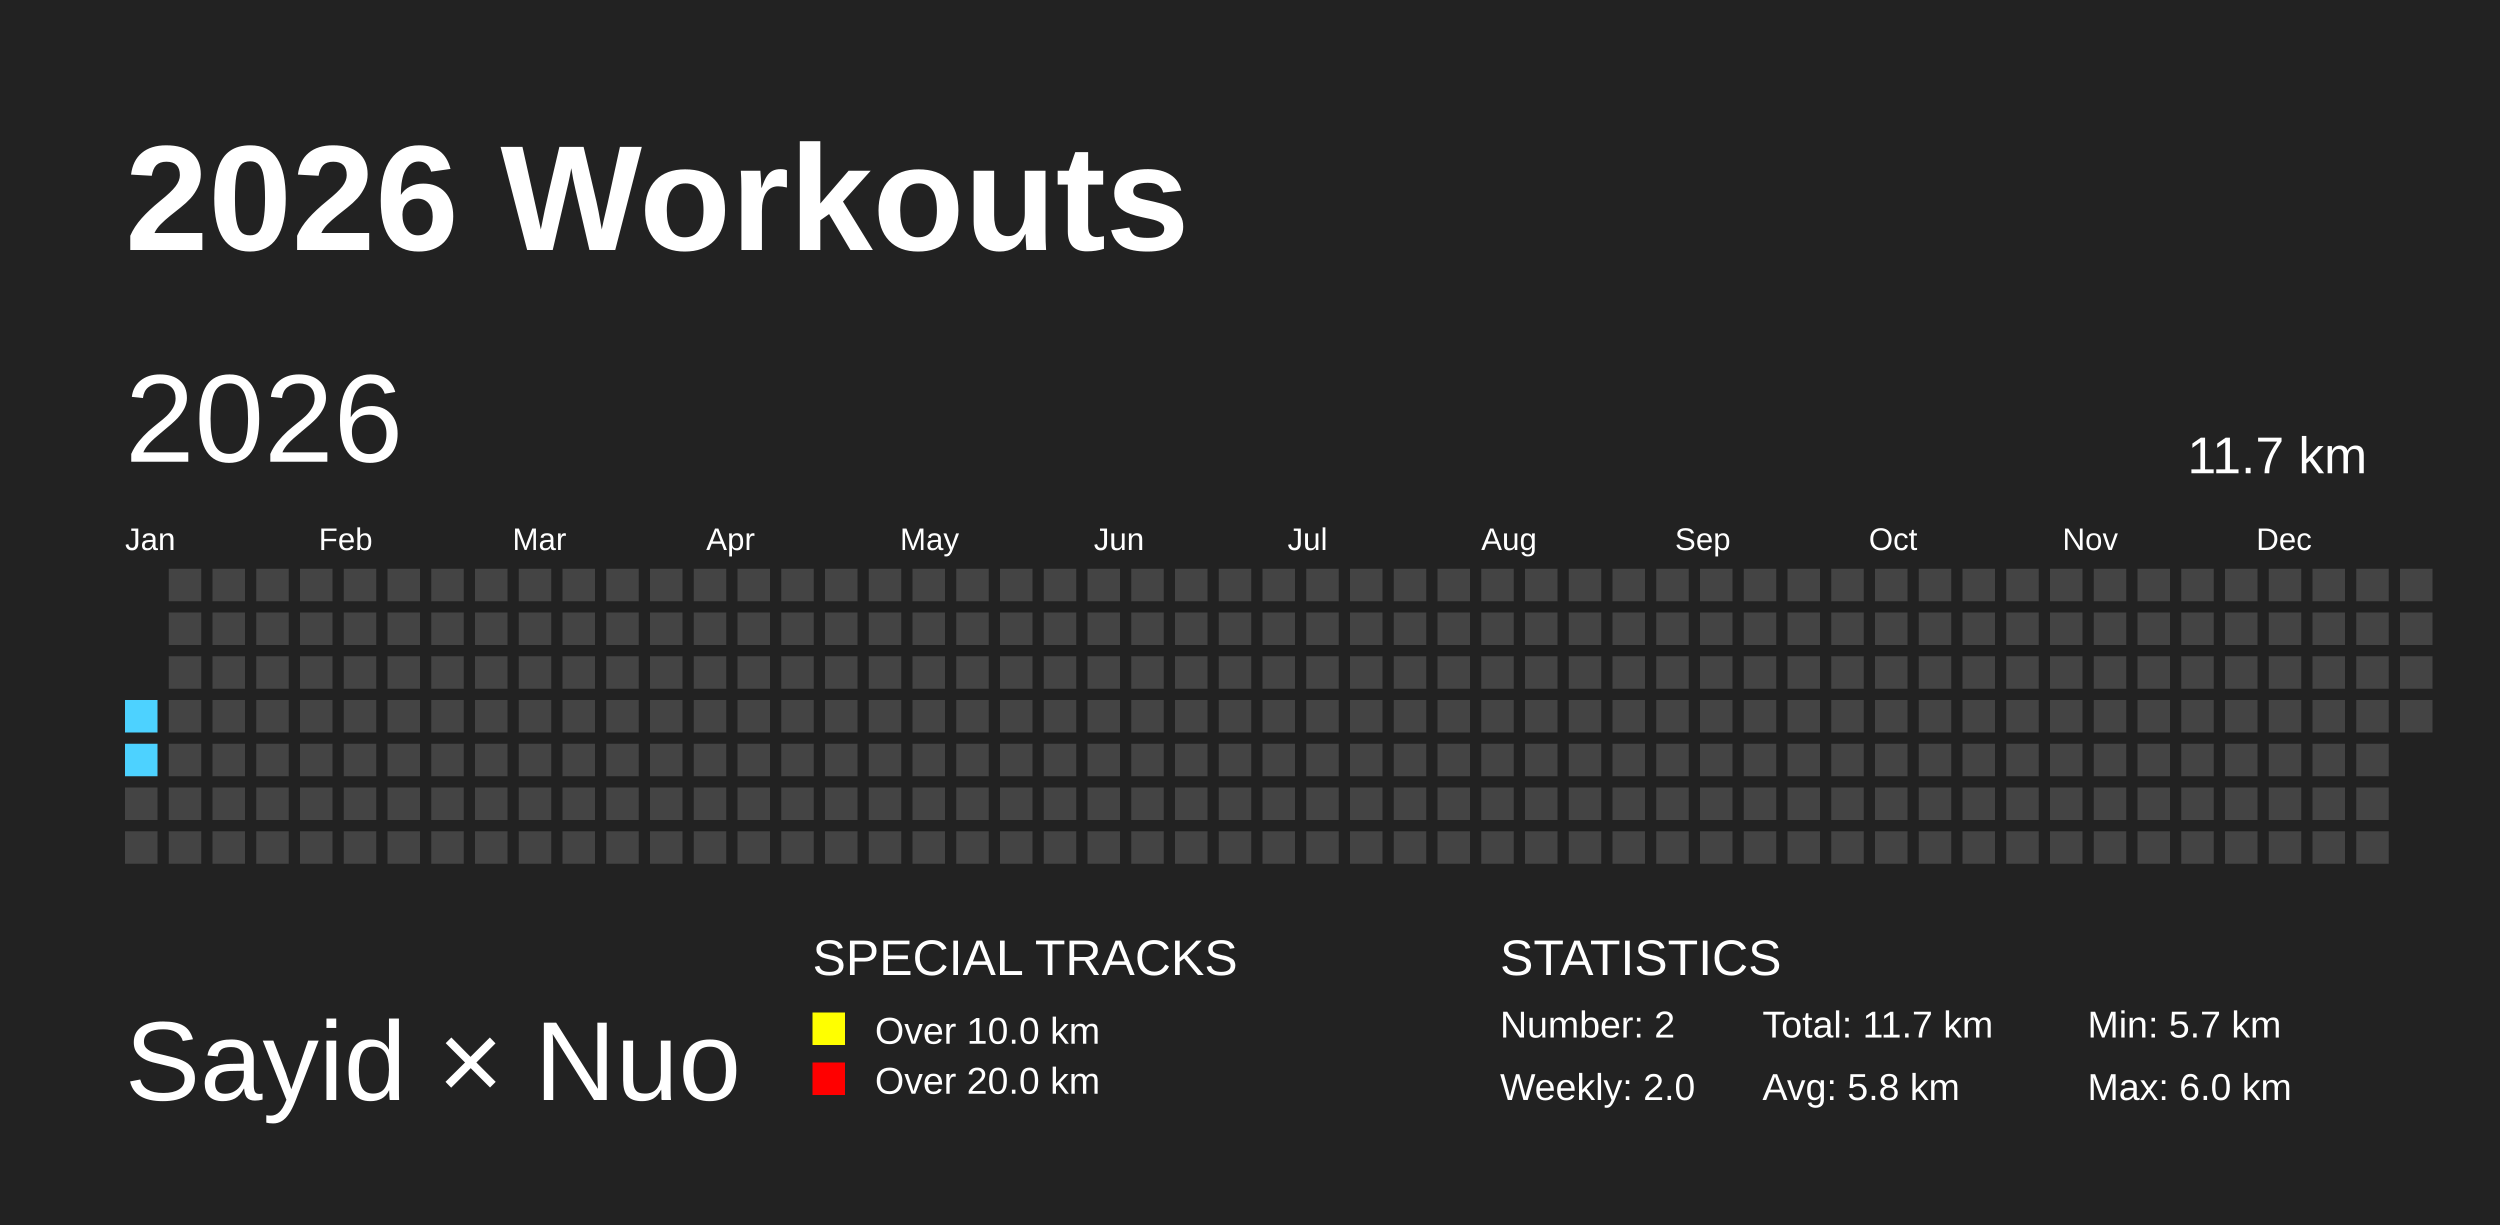
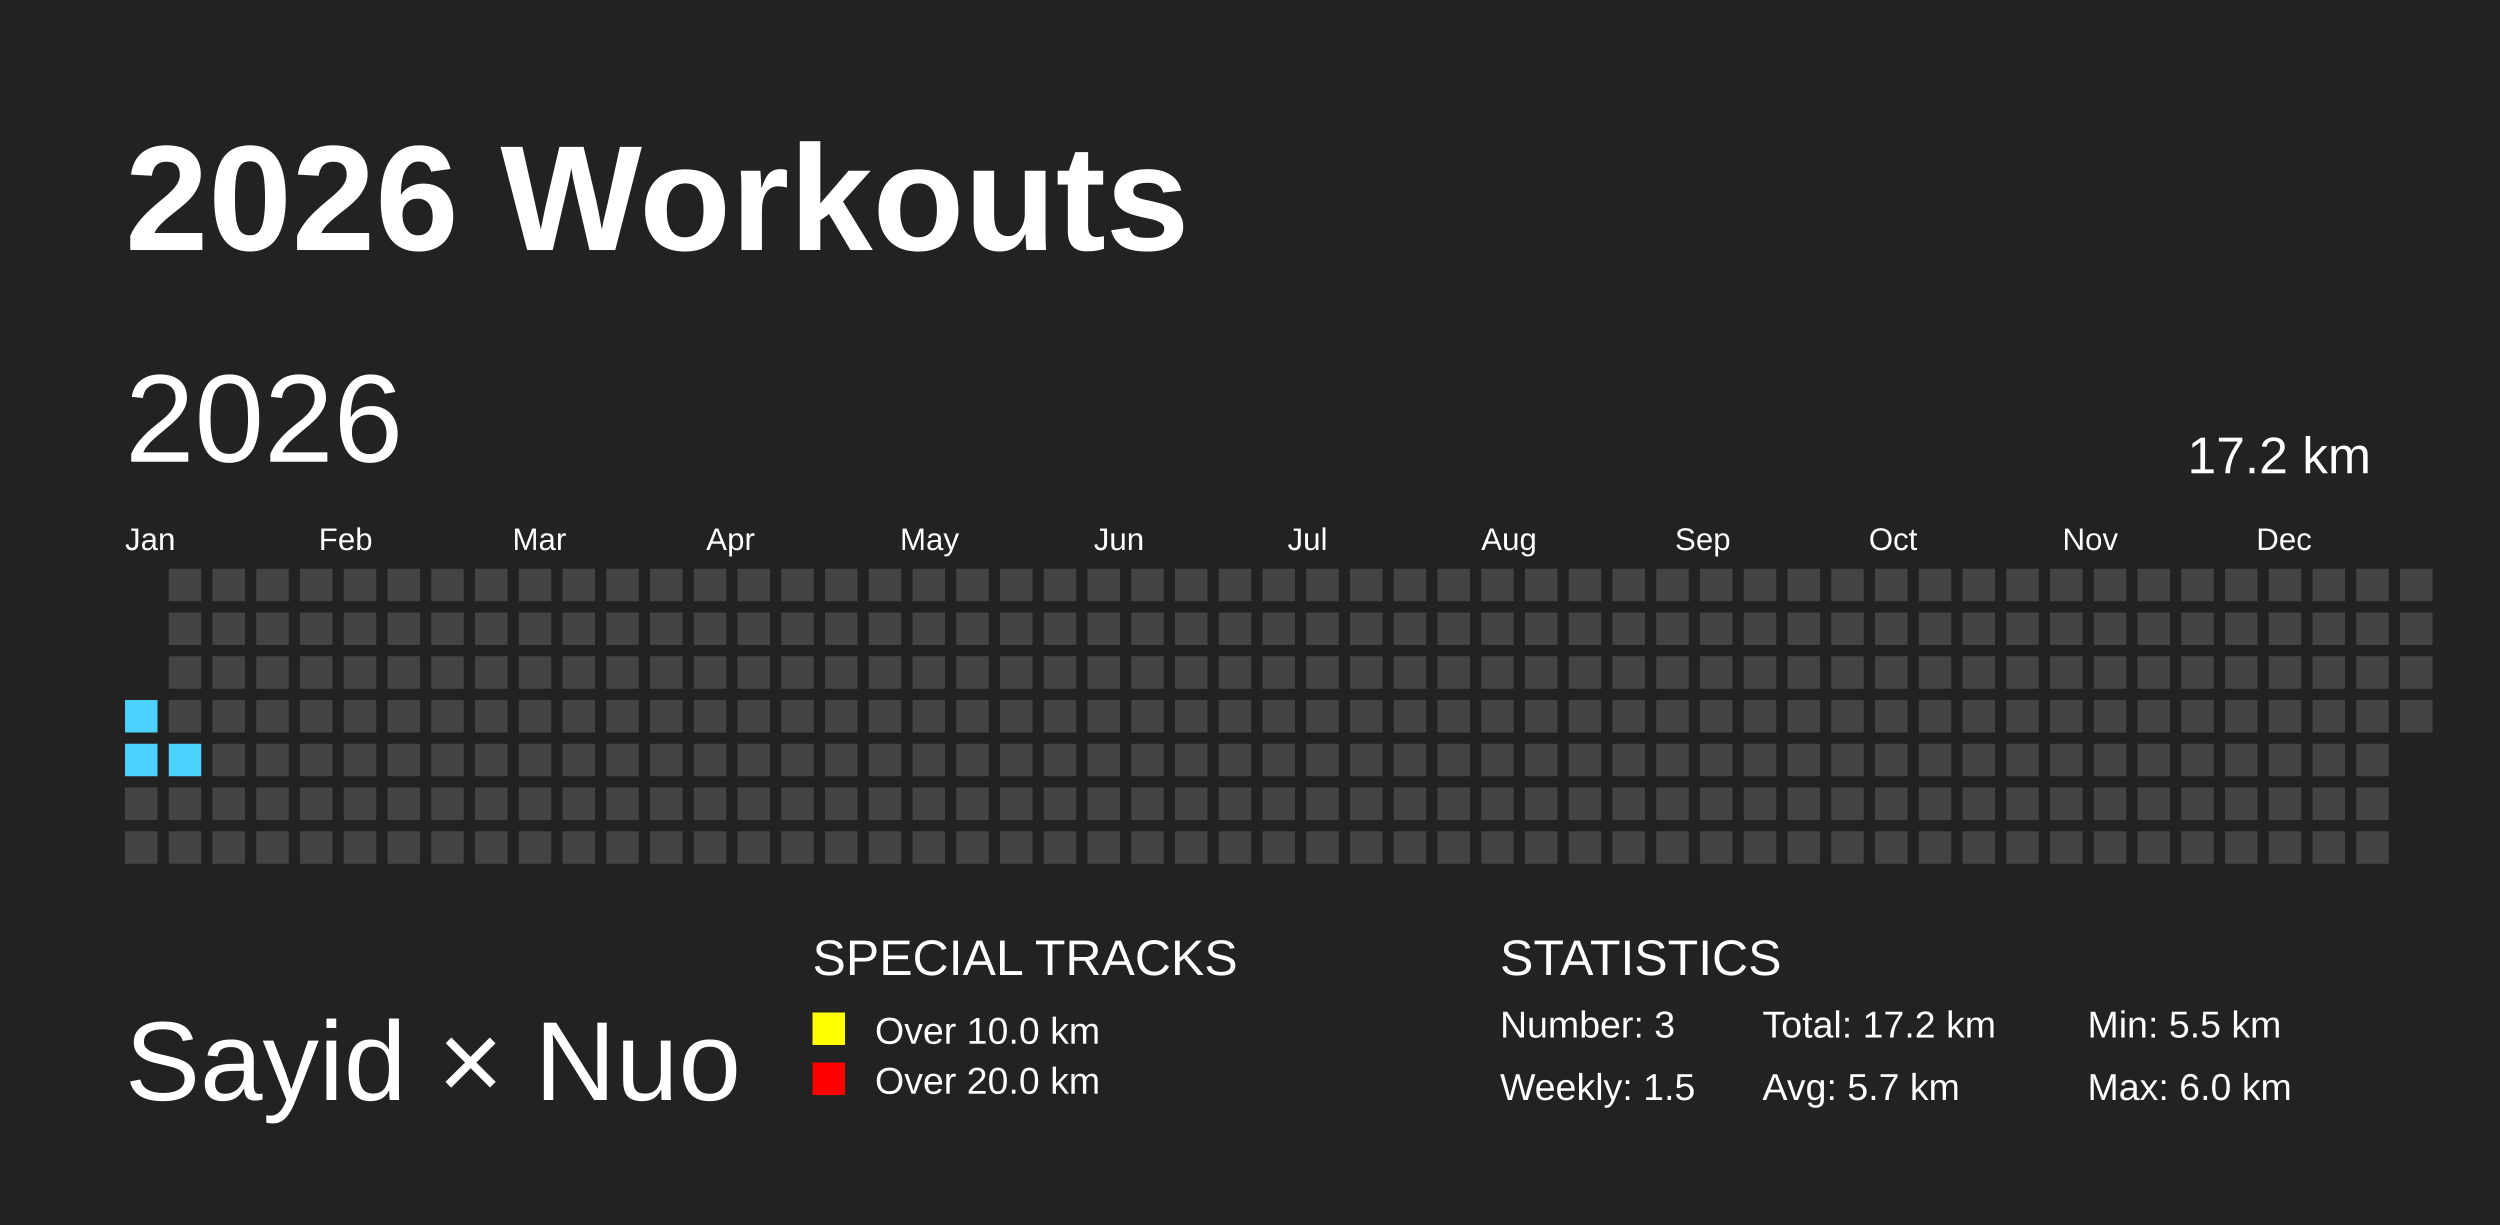
<svg xmlns="http://www.w3.org/2000/svg" baseProfile="full" height="98mm" version="1.1" viewBox="0,0,200,98" width="200mm">
  <defs />
  <rect fill="#222222" height="98" width="200" x="0" y="0" />
  <text fill="#FFFFFF" style="font-size:12px; font-family:Arial; font-weight:bold;" x="10" y="20">2026 Workouts</text>
  <text fill="#FFFFFF" style="font-size:9px; font-family:Arial" x="10" y="88">Sayid × Nuo</text>
  <text fill="#FFFFFF" style="font-size:4px; font-family:Arial" x="65" y="78">SPECIAL TRACKS</text>
  <rect fill="yellow" height="2.6" width="2.6" x="65" y="81" />
  <text fill="#FFFFFF" style="font-size:3px; font-family:Arial" x="70" y="83.5">Over 10.0 km</text>
  <rect fill="red" height="2.6" width="2.6" x="65" y="85" />
  <text fill="#FFFFFF" style="font-size:3px; font-family:Arial" x="70" y="87.5">Over 20.0 km</text>
  <text fill="#FFFFFF" style="font-size:4px; font-family:Arial" x="120" y="78">STATISTICS</text>
-   <text fill="#FFFFFF" style="font-size:3px; font-family:Arial" x="120" y="83">Number: 2</text>
-   <text fill="#FFFFFF" style="font-size:3px; font-family:Arial" x="120" y="88">Weekly: 2.0</text>
-   <text fill="#FFFFFF" style="font-size:3px; font-family:Arial" x="141" y="83">Total: 11.7 km</text>
-   <text fill="#FFFFFF" style="font-size:3px; font-family:Arial" x="141" y="88">Avg: 5.8 km</text>
-   <text fill="#FFFFFF" style="font-size:3px; font-family:Arial" x="167" y="83">Min: 5.7 km</text>
+   <text fill="#FFFFFF" style="font-size:3px; font-family:Arial" x="120" y="83">Number: 3</text>
+   <text fill="#FFFFFF" style="font-size:3px; font-family:Arial" x="120" y="88">Weekly: 1.5</text>
+   <text fill="#FFFFFF" style="font-size:3px; font-family:Arial" x="141" y="83">Total: 17.2 km</text>
+   <text fill="#FFFFFF" style="font-size:3px; font-family:Arial" x="141" y="88">Avg: 5.7 km</text>
+   <text fill="#FFFFFF" style="font-size:3px; font-family:Arial" x="167" y="83">Min: 5.5 km</text>
  <text fill="#FFFFFF" style="font-size:3px; font-family:Arial" x="167" y="88">Max: 6.0 km</text>
  <text dominant-baseline="hanging" fill="#FFFFFF" style="font-size:10.0px; font-family:Arial;" x="10" y="30">2026</text>
-   <text dominant-baseline="hanging" fill="#FFFFFF" style="font-size:4.125px; font-family:Arial;" x="175" y="35">11.7 km</text>
+   <text dominant-baseline="hanging" fill="#FFFFFF" style="font-size:4.125px; font-family:Arial;" x="175" y="35">17.2 km</text>
  <text fill="#FFFFFF" style="font-size:2.5px; font-family:Arial" x="10.0" y="44">Jan</text>
  <text fill="#FFFFFF" style="font-size:2.5px; font-family:Arial" x="25.5" y="44">Feb</text>
  <text fill="#FFFFFF" style="font-size:2.5px; font-family:Arial" x="41.0" y="44">Mar</text>
  <text fill="#FFFFFF" style="font-size:2.5px; font-family:Arial" x="56.5" y="44">Apr</text>
  <text fill="#FFFFFF" style="font-size:2.5px; font-family:Arial" x="72.0" y="44">May</text>
  <text fill="#FFFFFF" style="font-size:2.5px; font-family:Arial" x="87.5" y="44">Jun</text>
  <text fill="#FFFFFF" style="font-size:2.5px; font-family:Arial" x="103.0" y="44">Jul</text>
  <text fill="#FFFFFF" style="font-size:2.5px; font-family:Arial" x="118.5" y="44">Aug</text>
  <text fill="#FFFFFF" style="font-size:2.5px; font-family:Arial" x="134.0" y="44">Sep</text>
  <text fill="#FFFFFF" style="font-size:2.5px; font-family:Arial" x="149.5" y="44">Oct</text>
  <text fill="#FFFFFF" style="font-size:2.5px; font-family:Arial" x="165.0" y="44">Nov</text>
  <text fill="#FFFFFF" style="font-size:2.5px; font-family:Arial" x="180.5" y="44">Dec</text>
  <rect fill="#4DD2FF" height="2.6" width="2.6" x="10.0" y="56.0" />
  <rect fill="#4DD2FF" height="2.6" width="2.6" x="10.0" y="59.5" />
  <rect fill="#444444" height="2.6" width="2.6" x="10.0" y="63.0" />
  <rect fill="#444444" height="2.6" width="2.6" x="10.0" y="66.5" />
  <rect fill="#444444" height="2.6" width="2.6" x="13.5" y="45.5" />
  <rect fill="#444444" height="2.6" width="2.6" x="13.5" y="49.0" />
  <rect fill="#444444" height="2.6" width="2.6" x="13.5" y="52.5" />
  <rect fill="#444444" height="2.6" width="2.6" x="13.5" y="56.0" />
-   <rect fill="#444444" height="2.6" width="2.6" x="13.5" y="59.5" />
+   <rect fill="#4DD2FF" height="2.6" width="2.6" x="13.5" y="59.5" />
  <rect fill="#444444" height="2.6" width="2.6" x="13.5" y="63.0" />
  <rect fill="#444444" height="2.6" width="2.6" x="13.5" y="66.5" />
  <rect fill="#444444" height="2.6" width="2.6" x="17.0" y="45.5" />
  <rect fill="#444444" height="2.6" width="2.6" x="17.0" y="49.0" />
  <rect fill="#444444" height="2.6" width="2.6" x="17.0" y="52.5" />
  <rect fill="#444444" height="2.6" width="2.6" x="17.0" y="56.0" />
  <rect fill="#444444" height="2.6" width="2.6" x="17.0" y="59.5" />
  <rect fill="#444444" height="2.6" width="2.6" x="17.0" y="63.0" />
  <rect fill="#444444" height="2.6" width="2.6" x="17.0" y="66.5" />
  <rect fill="#444444" height="2.6" width="2.6" x="20.5" y="45.5" />
  <rect fill="#444444" height="2.6" width="2.6" x="20.5" y="49.0" />
  <rect fill="#444444" height="2.6" width="2.6" x="20.5" y="52.5" />
  <rect fill="#444444" height="2.6" width="2.6" x="20.5" y="56.0" />
  <rect fill="#444444" height="2.6" width="2.6" x="20.5" y="59.5" />
  <rect fill="#444444" height="2.6" width="2.6" x="20.5" y="63.0" />
  <rect fill="#444444" height="2.6" width="2.6" x="20.5" y="66.5" />
  <rect fill="#444444" height="2.6" width="2.6" x="24.0" y="45.5" />
  <rect fill="#444444" height="2.6" width="2.6" x="24.0" y="49.0" />
  <rect fill="#444444" height="2.6" width="2.6" x="24.0" y="52.5" />
  <rect fill="#444444" height="2.6" width="2.6" x="24.0" y="56.0" />
  <rect fill="#444444" height="2.6" width="2.6" x="24.0" y="59.5" />
  <rect fill="#444444" height="2.6" width="2.6" x="24.0" y="63.0" />
  <rect fill="#444444" height="2.6" width="2.6" x="24.0" y="66.5" />
  <rect fill="#444444" height="2.6" width="2.6" x="27.5" y="45.5" />
  <rect fill="#444444" height="2.6" width="2.6" x="27.5" y="49.0" />
  <rect fill="#444444" height="2.6" width="2.6" x="27.5" y="52.5" />
  <rect fill="#444444" height="2.6" width="2.6" x="27.5" y="56.0" />
  <rect fill="#444444" height="2.6" width="2.6" x="27.5" y="59.5" />
  <rect fill="#444444" height="2.6" width="2.6" x="27.5" y="63.0" />
  <rect fill="#444444" height="2.6" width="2.6" x="27.5" y="66.5" />
  <rect fill="#444444" height="2.6" width="2.6" x="31.0" y="45.5" />
  <rect fill="#444444" height="2.6" width="2.6" x="31.0" y="49.0" />
  <rect fill="#444444" height="2.6" width="2.6" x="31.0" y="52.5" />
  <rect fill="#444444" height="2.6" width="2.6" x="31.0" y="56.0" />
  <rect fill="#444444" height="2.6" width="2.6" x="31.0" y="59.5" />
  <rect fill="#444444" height="2.6" width="2.6" x="31.0" y="63.0" />
  <rect fill="#444444" height="2.6" width="2.6" x="31.0" y="66.5" />
  <rect fill="#444444" height="2.6" width="2.6" x="34.5" y="45.5" />
  <rect fill="#444444" height="2.6" width="2.6" x="34.5" y="49.0" />
  <rect fill="#444444" height="2.6" width="2.6" x="34.5" y="52.5" />
  <rect fill="#444444" height="2.6" width="2.6" x="34.5" y="56.0" />
  <rect fill="#444444" height="2.6" width="2.6" x="34.5" y="59.5" />
  <rect fill="#444444" height="2.6" width="2.6" x="34.5" y="63.0" />
  <rect fill="#444444" height="2.6" width="2.6" x="34.5" y="66.5" />
  <rect fill="#444444" height="2.6" width="2.6" x="38.0" y="45.5" />
  <rect fill="#444444" height="2.6" width="2.6" x="38.0" y="49.0" />
  <rect fill="#444444" height="2.6" width="2.6" x="38.0" y="52.5" />
  <rect fill="#444444" height="2.6" width="2.6" x="38.0" y="56.0" />
  <rect fill="#444444" height="2.6" width="2.6" x="38.0" y="59.5" />
  <rect fill="#444444" height="2.6" width="2.6" x="38.0" y="63.0" />
  <rect fill="#444444" height="2.6" width="2.6" x="38.0" y="66.5" />
  <rect fill="#444444" height="2.6" width="2.6" x="41.5" y="45.5" />
  <rect fill="#444444" height="2.6" width="2.6" x="41.5" y="49.0" />
  <rect fill="#444444" height="2.6" width="2.6" x="41.5" y="52.5" />
  <rect fill="#444444" height="2.6" width="2.6" x="41.5" y="56.0" />
  <rect fill="#444444" height="2.6" width="2.6" x="41.5" y="59.5" />
  <rect fill="#444444" height="2.6" width="2.6" x="41.5" y="63.0" />
  <rect fill="#444444" height="2.6" width="2.6" x="41.5" y="66.5" />
  <rect fill="#444444" height="2.6" width="2.6" x="45.0" y="45.5" />
  <rect fill="#444444" height="2.6" width="2.6" x="45.0" y="49.0" />
  <rect fill="#444444" height="2.6" width="2.6" x="45.0" y="52.5" />
  <rect fill="#444444" height="2.6" width="2.6" x="45.0" y="56.0" />
  <rect fill="#444444" height="2.6" width="2.6" x="45.0" y="59.5" />
  <rect fill="#444444" height="2.6" width="2.6" x="45.0" y="63.0" />
  <rect fill="#444444" height="2.6" width="2.6" x="45.0" y="66.5" />
  <rect fill="#444444" height="2.6" width="2.6" x="48.5" y="45.5" />
  <rect fill="#444444" height="2.6" width="2.6" x="48.5" y="49.0" />
  <rect fill="#444444" height="2.6" width="2.6" x="48.5" y="52.5" />
  <rect fill="#444444" height="2.6" width="2.6" x="48.5" y="56.0" />
  <rect fill="#444444" height="2.6" width="2.6" x="48.5" y="59.5" />
  <rect fill="#444444" height="2.6" width="2.6" x="48.5" y="63.0" />
  <rect fill="#444444" height="2.6" width="2.6" x="48.5" y="66.5" />
  <rect fill="#444444" height="2.6" width="2.6" x="52.0" y="45.5" />
  <rect fill="#444444" height="2.6" width="2.6" x="52.0" y="49.0" />
  <rect fill="#444444" height="2.6" width="2.6" x="52.0" y="52.5" />
  <rect fill="#444444" height="2.6" width="2.6" x="52.0" y="56.0" />
  <rect fill="#444444" height="2.6" width="2.6" x="52.0" y="59.5" />
  <rect fill="#444444" height="2.6" width="2.6" x="52.0" y="63.0" />
  <rect fill="#444444" height="2.6" width="2.6" x="52.0" y="66.5" />
  <rect fill="#444444" height="2.6" width="2.6" x="55.5" y="45.5" />
  <rect fill="#444444" height="2.6" width="2.6" x="55.5" y="49.0" />
  <rect fill="#444444" height="2.6" width="2.6" x="55.5" y="52.5" />
  <rect fill="#444444" height="2.6" width="2.6" x="55.5" y="56.0" />
  <rect fill="#444444" height="2.6" width="2.6" x="55.5" y="59.5" />
  <rect fill="#444444" height="2.6" width="2.6" x="55.5" y="63.0" />
  <rect fill="#444444" height="2.6" width="2.6" x="55.5" y="66.5" />
  <rect fill="#444444" height="2.6" width="2.6" x="59.0" y="45.5" />
  <rect fill="#444444" height="2.6" width="2.6" x="59.0" y="49.0" />
  <rect fill="#444444" height="2.6" width="2.6" x="59.0" y="52.5" />
  <rect fill="#444444" height="2.6" width="2.6" x="59.0" y="56.0" />
  <rect fill="#444444" height="2.6" width="2.6" x="59.0" y="59.5" />
  <rect fill="#444444" height="2.6" width="2.6" x="59.0" y="63.0" />
  <rect fill="#444444" height="2.6" width="2.6" x="59.0" y="66.5" />
  <rect fill="#444444" height="2.6" width="2.6" x="62.5" y="45.5" />
  <rect fill="#444444" height="2.6" width="2.6" x="62.5" y="49.0" />
  <rect fill="#444444" height="2.6" width="2.6" x="62.5" y="52.5" />
  <rect fill="#444444" height="2.6" width="2.6" x="62.5" y="56.0" />
  <rect fill="#444444" height="2.6" width="2.6" x="62.5" y="59.5" />
  <rect fill="#444444" height="2.6" width="2.6" x="62.5" y="63.0" />
  <rect fill="#444444" height="2.6" width="2.6" x="62.5" y="66.5" />
  <rect fill="#444444" height="2.6" width="2.6" x="66.0" y="45.5" />
  <rect fill="#444444" height="2.6" width="2.6" x="66.0" y="49.0" />
  <rect fill="#444444" height="2.6" width="2.6" x="66.0" y="52.5" />
  <rect fill="#444444" height="2.6" width="2.6" x="66.0" y="56.0" />
  <rect fill="#444444" height="2.6" width="2.6" x="66.0" y="59.5" />
  <rect fill="#444444" height="2.6" width="2.6" x="66.0" y="63.0" />
  <rect fill="#444444" height="2.6" width="2.6" x="66.0" y="66.5" />
  <rect fill="#444444" height="2.6" width="2.6" x="69.5" y="45.5" />
  <rect fill="#444444" height="2.6" width="2.6" x="69.5" y="49.0" />
  <rect fill="#444444" height="2.6" width="2.6" x="69.5" y="52.5" />
  <rect fill="#444444" height="2.6" width="2.6" x="69.5" y="56.0" />
  <rect fill="#444444" height="2.6" width="2.6" x="69.5" y="59.5" />
  <rect fill="#444444" height="2.6" width="2.6" x="69.5" y="63.0" />
  <rect fill="#444444" height="2.6" width="2.6" x="69.5" y="66.5" />
  <rect fill="#444444" height="2.6" width="2.6" x="73.0" y="45.5" />
  <rect fill="#444444" height="2.6" width="2.6" x="73.0" y="49.0" />
  <rect fill="#444444" height="2.6" width="2.6" x="73.0" y="52.5" />
  <rect fill="#444444" height="2.6" width="2.6" x="73.0" y="56.0" />
  <rect fill="#444444" height="2.6" width="2.6" x="73.0" y="59.5" />
  <rect fill="#444444" height="2.6" width="2.6" x="73.0" y="63.0" />
  <rect fill="#444444" height="2.6" width="2.6" x="73.0" y="66.5" />
  <rect fill="#444444" height="2.6" width="2.6" x="76.5" y="45.5" />
  <rect fill="#444444" height="2.6" width="2.6" x="76.5" y="49.0" />
  <rect fill="#444444" height="2.6" width="2.6" x="76.5" y="52.5" />
  <rect fill="#444444" height="2.6" width="2.6" x="76.5" y="56.0" />
  <rect fill="#444444" height="2.6" width="2.6" x="76.5" y="59.5" />
  <rect fill="#444444" height="2.6" width="2.6" x="76.5" y="63.0" />
  <rect fill="#444444" height="2.6" width="2.6" x="76.5" y="66.5" />
  <rect fill="#444444" height="2.6" width="2.6" x="80.0" y="45.5" />
  <rect fill="#444444" height="2.6" width="2.6" x="80.0" y="49.0" />
  <rect fill="#444444" height="2.6" width="2.6" x="80.0" y="52.5" />
  <rect fill="#444444" height="2.6" width="2.6" x="80.0" y="56.0" />
  <rect fill="#444444" height="2.6" width="2.6" x="80.0" y="59.5" />
  <rect fill="#444444" height="2.6" width="2.6" x="80.0" y="63.0" />
  <rect fill="#444444" height="2.6" width="2.6" x="80.0" y="66.5" />
  <rect fill="#444444" height="2.6" width="2.6" x="83.5" y="45.5" />
  <rect fill="#444444" height="2.6" width="2.6" x="83.5" y="49.0" />
  <rect fill="#444444" height="2.6" width="2.6" x="83.5" y="52.5" />
  <rect fill="#444444" height="2.6" width="2.6" x="83.5" y="56.0" />
  <rect fill="#444444" height="2.6" width="2.6" x="83.5" y="59.5" />
  <rect fill="#444444" height="2.6" width="2.6" x="83.5" y="63.0" />
  <rect fill="#444444" height="2.6" width="2.6" x="83.5" y="66.5" />
  <rect fill="#444444" height="2.6" width="2.6" x="87.0" y="45.5" />
  <rect fill="#444444" height="2.6" width="2.6" x="87.0" y="49.0" />
  <rect fill="#444444" height="2.6" width="2.6" x="87.0" y="52.5" />
  <rect fill="#444444" height="2.6" width="2.6" x="87.0" y="56.0" />
  <rect fill="#444444" height="2.6" width="2.6" x="87.0" y="59.5" />
  <rect fill="#444444" height="2.6" width="2.6" x="87.0" y="63.0" />
  <rect fill="#444444" height="2.6" width="2.6" x="87.0" y="66.5" />
  <rect fill="#444444" height="2.6" width="2.6" x="90.5" y="45.5" />
  <rect fill="#444444" height="2.6" width="2.6" x="90.5" y="49.0" />
  <rect fill="#444444" height="2.6" width="2.6" x="90.5" y="52.5" />
  <rect fill="#444444" height="2.6" width="2.6" x="90.5" y="56.0" />
  <rect fill="#444444" height="2.6" width="2.6" x="90.5" y="59.5" />
  <rect fill="#444444" height="2.6" width="2.6" x="90.5" y="63.0" />
  <rect fill="#444444" height="2.6" width="2.6" x="90.5" y="66.5" />
  <rect fill="#444444" height="2.6" width="2.6" x="94.0" y="45.5" />
  <rect fill="#444444" height="2.6" width="2.6" x="94.0" y="49.0" />
  <rect fill="#444444" height="2.6" width="2.6" x="94.0" y="52.5" />
  <rect fill="#444444" height="2.6" width="2.6" x="94.0" y="56.0" />
  <rect fill="#444444" height="2.6" width="2.6" x="94.0" y="59.5" />
  <rect fill="#444444" height="2.6" width="2.6" x="94.0" y="63.0" />
  <rect fill="#444444" height="2.6" width="2.6" x="94.0" y="66.5" />
  <rect fill="#444444" height="2.6" width="2.6" x="97.5" y="45.5" />
  <rect fill="#444444" height="2.6" width="2.6" x="97.5" y="49.0" />
  <rect fill="#444444" height="2.6" width="2.6" x="97.5" y="52.5" />
  <rect fill="#444444" height="2.6" width="2.6" x="97.5" y="56.0" />
  <rect fill="#444444" height="2.6" width="2.6" x="97.5" y="59.5" />
  <rect fill="#444444" height="2.6" width="2.6" x="97.5" y="63.0" />
  <rect fill="#444444" height="2.6" width="2.6" x="97.5" y="66.5" />
  <rect fill="#444444" height="2.6" width="2.6" x="101.0" y="45.5" />
  <rect fill="#444444" height="2.6" width="2.6" x="101.0" y="49.0" />
  <rect fill="#444444" height="2.6" width="2.6" x="101.0" y="52.5" />
  <rect fill="#444444" height="2.6" width="2.6" x="101.0" y="56.0" />
  <rect fill="#444444" height="2.6" width="2.6" x="101.0" y="59.5" />
  <rect fill="#444444" height="2.6" width="2.6" x="101.0" y="63.0" />
  <rect fill="#444444" height="2.6" width="2.6" x="101.0" y="66.5" />
  <rect fill="#444444" height="2.6" width="2.6" x="104.5" y="45.5" />
  <rect fill="#444444" height="2.6" width="2.6" x="104.5" y="49.0" />
  <rect fill="#444444" height="2.6" width="2.6" x="104.5" y="52.5" />
  <rect fill="#444444" height="2.6" width="2.6" x="104.5" y="56.0" />
  <rect fill="#444444" height="2.6" width="2.6" x="104.5" y="59.5" />
  <rect fill="#444444" height="2.6" width="2.6" x="104.5" y="63.0" />
  <rect fill="#444444" height="2.6" width="2.6" x="104.5" y="66.5" />
  <rect fill="#444444" height="2.6" width="2.6" x="108.0" y="45.5" />
  <rect fill="#444444" height="2.6" width="2.6" x="108.0" y="49.0" />
  <rect fill="#444444" height="2.6" width="2.6" x="108.0" y="52.5" />
  <rect fill="#444444" height="2.6" width="2.6" x="108.0" y="56.0" />
  <rect fill="#444444" height="2.6" width="2.6" x="108.0" y="59.5" />
  <rect fill="#444444" height="2.6" width="2.6" x="108.0" y="63.0" />
  <rect fill="#444444" height="2.6" width="2.6" x="108.0" y="66.5" />
  <rect fill="#444444" height="2.6" width="2.6" x="111.5" y="45.5" />
  <rect fill="#444444" height="2.6" width="2.6" x="111.5" y="49.0" />
  <rect fill="#444444" height="2.6" width="2.6" x="111.5" y="52.5" />
  <rect fill="#444444" height="2.6" width="2.6" x="111.5" y="56.0" />
  <rect fill="#444444" height="2.6" width="2.6" x="111.5" y="59.5" />
  <rect fill="#444444" height="2.6" width="2.6" x="111.5" y="63.0" />
  <rect fill="#444444" height="2.6" width="2.6" x="111.5" y="66.5" />
  <rect fill="#444444" height="2.6" width="2.6" x="115.0" y="45.5" />
  <rect fill="#444444" height="2.6" width="2.6" x="115.0" y="49.0" />
  <rect fill="#444444" height="2.6" width="2.6" x="115.0" y="52.5" />
  <rect fill="#444444" height="2.6" width="2.6" x="115.0" y="56.0" />
  <rect fill="#444444" height="2.6" width="2.6" x="115.0" y="59.5" />
  <rect fill="#444444" height="2.6" width="2.6" x="115.0" y="63.0" />
  <rect fill="#444444" height="2.6" width="2.6" x="115.0" y="66.5" />
  <rect fill="#444444" height="2.6" width="2.6" x="118.5" y="45.5" />
  <rect fill="#444444" height="2.6" width="2.6" x="118.5" y="49.0" />
  <rect fill="#444444" height="2.6" width="2.6" x="118.5" y="52.5" />
  <rect fill="#444444" height="2.6" width="2.6" x="118.5" y="56.0" />
  <rect fill="#444444" height="2.6" width="2.6" x="118.5" y="59.5" />
  <rect fill="#444444" height="2.6" width="2.6" x="118.5" y="63.0" />
  <rect fill="#444444" height="2.6" width="2.6" x="118.5" y="66.5" />
  <rect fill="#444444" height="2.6" width="2.6" x="122.0" y="45.5" />
  <rect fill="#444444" height="2.6" width="2.6" x="122.0" y="49.0" />
  <rect fill="#444444" height="2.6" width="2.6" x="122.0" y="52.5" />
  <rect fill="#444444" height="2.6" width="2.6" x="122.0" y="56.0" />
  <rect fill="#444444" height="2.6" width="2.6" x="122.0" y="59.5" />
  <rect fill="#444444" height="2.6" width="2.6" x="122.0" y="63.0" />
  <rect fill="#444444" height="2.6" width="2.6" x="122.0" y="66.5" />
  <rect fill="#444444" height="2.6" width="2.6" x="125.5" y="45.5" />
  <rect fill="#444444" height="2.6" width="2.6" x="125.5" y="49.0" />
  <rect fill="#444444" height="2.6" width="2.6" x="125.5" y="52.5" />
  <rect fill="#444444" height="2.6" width="2.6" x="125.5" y="56.0" />
  <rect fill="#444444" height="2.6" width="2.6" x="125.5" y="59.5" />
  <rect fill="#444444" height="2.6" width="2.6" x="125.5" y="63.0" />
  <rect fill="#444444" height="2.6" width="2.6" x="125.5" y="66.5" />
  <rect fill="#444444" height="2.6" width="2.6" x="129.0" y="45.5" />
  <rect fill="#444444" height="2.6" width="2.6" x="129.0" y="49.0" />
  <rect fill="#444444" height="2.6" width="2.6" x="129.0" y="52.5" />
  <rect fill="#444444" height="2.6" width="2.6" x="129.0" y="56.0" />
  <rect fill="#444444" height="2.6" width="2.6" x="129.0" y="59.5" />
  <rect fill="#444444" height="2.6" width="2.6" x="129.0" y="63.0" />
  <rect fill="#444444" height="2.6" width="2.6" x="129.0" y="66.5" />
  <rect fill="#444444" height="2.6" width="2.6" x="132.5" y="45.5" />
  <rect fill="#444444" height="2.6" width="2.6" x="132.5" y="49.0" />
  <rect fill="#444444" height="2.6" width="2.6" x="132.5" y="52.5" />
  <rect fill="#444444" height="2.6" width="2.6" x="132.5" y="56.0" />
  <rect fill="#444444" height="2.6" width="2.6" x="132.5" y="59.5" />
  <rect fill="#444444" height="2.6" width="2.6" x="132.5" y="63.0" />
  <rect fill="#444444" height="2.6" width="2.6" x="132.5" y="66.5" />
  <rect fill="#444444" height="2.6" width="2.6" x="136.0" y="45.5" />
  <rect fill="#444444" height="2.6" width="2.6" x="136.0" y="49.0" />
  <rect fill="#444444" height="2.6" width="2.6" x="136.0" y="52.5" />
  <rect fill="#444444" height="2.6" width="2.6" x="136.0" y="56.0" />
  <rect fill="#444444" height="2.6" width="2.6" x="136.0" y="59.5" />
  <rect fill="#444444" height="2.6" width="2.6" x="136.0" y="63.0" />
  <rect fill="#444444" height="2.6" width="2.6" x="136.0" y="66.5" />
  <rect fill="#444444" height="2.6" width="2.6" x="139.5" y="45.5" />
  <rect fill="#444444" height="2.6" width="2.6" x="139.5" y="49.0" />
  <rect fill="#444444" height="2.6" width="2.6" x="139.5" y="52.5" />
  <rect fill="#444444" height="2.6" width="2.6" x="139.5" y="56.0" />
  <rect fill="#444444" height="2.6" width="2.6" x="139.5" y="59.5" />
  <rect fill="#444444" height="2.6" width="2.6" x="139.5" y="63.0" />
  <rect fill="#444444" height="2.6" width="2.6" x="139.5" y="66.5" />
  <rect fill="#444444" height="2.6" width="2.6" x="143.0" y="45.5" />
  <rect fill="#444444" height="2.6" width="2.6" x="143.0" y="49.0" />
  <rect fill="#444444" height="2.6" width="2.6" x="143.0" y="52.5" />
  <rect fill="#444444" height="2.6" width="2.6" x="143.0" y="56.0" />
  <rect fill="#444444" height="2.6" width="2.6" x="143.0" y="59.5" />
  <rect fill="#444444" height="2.6" width="2.6" x="143.0" y="63.0" />
  <rect fill="#444444" height="2.6" width="2.6" x="143.0" y="66.5" />
  <rect fill="#444444" height="2.6" width="2.6" x="146.5" y="45.5" />
  <rect fill="#444444" height="2.6" width="2.6" x="146.5" y="49.0" />
  <rect fill="#444444" height="2.6" width="2.6" x="146.5" y="52.5" />
  <rect fill="#444444" height="2.6" width="2.6" x="146.5" y="56.0" />
  <rect fill="#444444" height="2.6" width="2.6" x="146.5" y="59.5" />
  <rect fill="#444444" height="2.6" width="2.6" x="146.5" y="63.0" />
  <rect fill="#444444" height="2.6" width="2.6" x="146.5" y="66.5" />
  <rect fill="#444444" height="2.6" width="2.6" x="150.0" y="45.5" />
  <rect fill="#444444" height="2.6" width="2.6" x="150.0" y="49.0" />
  <rect fill="#444444" height="2.6" width="2.6" x="150.0" y="52.5" />
  <rect fill="#444444" height="2.6" width="2.6" x="150.0" y="56.0" />
  <rect fill="#444444" height="2.6" width="2.6" x="150.0" y="59.5" />
  <rect fill="#444444" height="2.6" width="2.6" x="150.0" y="63.0" />
  <rect fill="#444444" height="2.6" width="2.6" x="150.0" y="66.5" />
  <rect fill="#444444" height="2.6" width="2.6" x="153.5" y="45.5" />
  <rect fill="#444444" height="2.6" width="2.6" x="153.5" y="49.0" />
  <rect fill="#444444" height="2.6" width="2.6" x="153.5" y="52.5" />
  <rect fill="#444444" height="2.6" width="2.6" x="153.5" y="56.0" />
  <rect fill="#444444" height="2.6" width="2.6" x="153.5" y="59.5" />
  <rect fill="#444444" height="2.6" width="2.6" x="153.5" y="63.0" />
  <rect fill="#444444" height="2.6" width="2.6" x="153.5" y="66.5" />
  <rect fill="#444444" height="2.6" width="2.6" x="157.0" y="45.5" />
  <rect fill="#444444" height="2.6" width="2.6" x="157.0" y="49.0" />
  <rect fill="#444444" height="2.6" width="2.6" x="157.0" y="52.5" />
  <rect fill="#444444" height="2.6" width="2.6" x="157.0" y="56.0" />
  <rect fill="#444444" height="2.6" width="2.6" x="157.0" y="59.5" />
  <rect fill="#444444" height="2.6" width="2.6" x="157.0" y="63.0" />
  <rect fill="#444444" height="2.6" width="2.6" x="157.0" y="66.5" />
  <rect fill="#444444" height="2.6" width="2.6" x="160.5" y="45.5" />
  <rect fill="#444444" height="2.6" width="2.6" x="160.5" y="49.0" />
  <rect fill="#444444" height="2.6" width="2.6" x="160.5" y="52.5" />
  <rect fill="#444444" height="2.6" width="2.6" x="160.5" y="56.0" />
  <rect fill="#444444" height="2.6" width="2.6" x="160.5" y="59.5" />
  <rect fill="#444444" height="2.6" width="2.6" x="160.5" y="63.0" />
  <rect fill="#444444" height="2.6" width="2.6" x="160.5" y="66.5" />
  <rect fill="#444444" height="2.6" width="2.6" x="164.0" y="45.5" />
  <rect fill="#444444" height="2.6" width="2.6" x="164.0" y="49.0" />
  <rect fill="#444444" height="2.6" width="2.6" x="164.0" y="52.5" />
  <rect fill="#444444" height="2.6" width="2.6" x="164.0" y="56.0" />
  <rect fill="#444444" height="2.6" width="2.6" x="164.0" y="59.5" />
  <rect fill="#444444" height="2.6" width="2.6" x="164.0" y="63.0" />
  <rect fill="#444444" height="2.6" width="2.6" x="164.0" y="66.5" />
  <rect fill="#444444" height="2.6" width="2.6" x="167.5" y="45.5" />
  <rect fill="#444444" height="2.6" width="2.6" x="167.5" y="49.0" />
  <rect fill="#444444" height="2.6" width="2.6" x="167.5" y="52.5" />
  <rect fill="#444444" height="2.6" width="2.6" x="167.5" y="56.0" />
  <rect fill="#444444" height="2.6" width="2.6" x="167.5" y="59.5" />
  <rect fill="#444444" height="2.6" width="2.6" x="167.5" y="63.0" />
  <rect fill="#444444" height="2.6" width="2.6" x="167.5" y="66.5" />
  <rect fill="#444444" height="2.6" width="2.6" x="171.0" y="45.5" />
  <rect fill="#444444" height="2.6" width="2.6" x="171.0" y="49.0" />
  <rect fill="#444444" height="2.6" width="2.6" x="171.0" y="52.5" />
  <rect fill="#444444" height="2.6" width="2.6" x="171.0" y="56.0" />
  <rect fill="#444444" height="2.6" width="2.6" x="171.0" y="59.5" />
  <rect fill="#444444" height="2.6" width="2.6" x="171.0" y="63.0" />
  <rect fill="#444444" height="2.6" width="2.6" x="171.0" y="66.5" />
  <rect fill="#444444" height="2.6" width="2.6" x="174.5" y="45.5" />
  <rect fill="#444444" height="2.6" width="2.6" x="174.5" y="49.0" />
  <rect fill="#444444" height="2.6" width="2.6" x="174.5" y="52.5" />
  <rect fill="#444444" height="2.6" width="2.6" x="174.5" y="56.0" />
  <rect fill="#444444" height="2.6" width="2.6" x="174.5" y="59.5" />
  <rect fill="#444444" height="2.6" width="2.6" x="174.5" y="63.0" />
  <rect fill="#444444" height="2.6" width="2.6" x="174.5" y="66.5" />
  <rect fill="#444444" height="2.6" width="2.6" x="178.0" y="45.5" />
  <rect fill="#444444" height="2.6" width="2.6" x="178.0" y="49.0" />
  <rect fill="#444444" height="2.6" width="2.6" x="178.0" y="52.5" />
  <rect fill="#444444" height="2.6" width="2.6" x="178.0" y="56.0" />
  <rect fill="#444444" height="2.6" width="2.6" x="178.0" y="59.5" />
  <rect fill="#444444" height="2.6" width="2.6" x="178.0" y="63.0" />
  <rect fill="#444444" height="2.6" width="2.6" x="178.0" y="66.5" />
  <rect fill="#444444" height="2.6" width="2.6" x="181.5" y="45.5" />
  <rect fill="#444444" height="2.6" width="2.6" x="181.5" y="49.0" />
  <rect fill="#444444" height="2.6" width="2.6" x="181.5" y="52.5" />
  <rect fill="#444444" height="2.6" width="2.6" x="181.5" y="56.0" />
  <rect fill="#444444" height="2.6" width="2.6" x="181.5" y="59.5" />
  <rect fill="#444444" height="2.6" width="2.6" x="181.5" y="63.0" />
  <rect fill="#444444" height="2.6" width="2.6" x="181.5" y="66.5" />
  <rect fill="#444444" height="2.6" width="2.6" x="185.0" y="45.5" />
  <rect fill="#444444" height="2.6" width="2.6" x="185.0" y="49.0" />
  <rect fill="#444444" height="2.6" width="2.6" x="185.0" y="52.5" />
  <rect fill="#444444" height="2.6" width="2.6" x="185.0" y="56.0" />
  <rect fill="#444444" height="2.6" width="2.6" x="185.0" y="59.5" />
  <rect fill="#444444" height="2.6" width="2.6" x="185.0" y="63.0" />
  <rect fill="#444444" height="2.6" width="2.6" x="185.0" y="66.5" />
  <rect fill="#444444" height="2.6" width="2.6" x="188.5" y="45.5" />
  <rect fill="#444444" height="2.6" width="2.6" x="188.5" y="49.0" />
  <rect fill="#444444" height="2.6" width="2.6" x="188.5" y="52.5" />
  <rect fill="#444444" height="2.6" width="2.6" x="188.5" y="56.0" />
  <rect fill="#444444" height="2.6" width="2.6" x="188.5" y="59.5" />
  <rect fill="#444444" height="2.6" width="2.6" x="188.5" y="63.0" />
  <rect fill="#444444" height="2.6" width="2.6" x="188.5" y="66.5" />
  <rect fill="#444444" height="2.6" width="2.6" x="192.0" y="45.5" />
  <rect fill="#444444" height="2.6" width="2.6" x="192.0" y="49.0" />
  <rect fill="#444444" height="2.6" width="2.6" x="192.0" y="52.5" />
  <rect fill="#444444" height="2.6" width="2.6" x="192.0" y="56.0" />
</svg>
